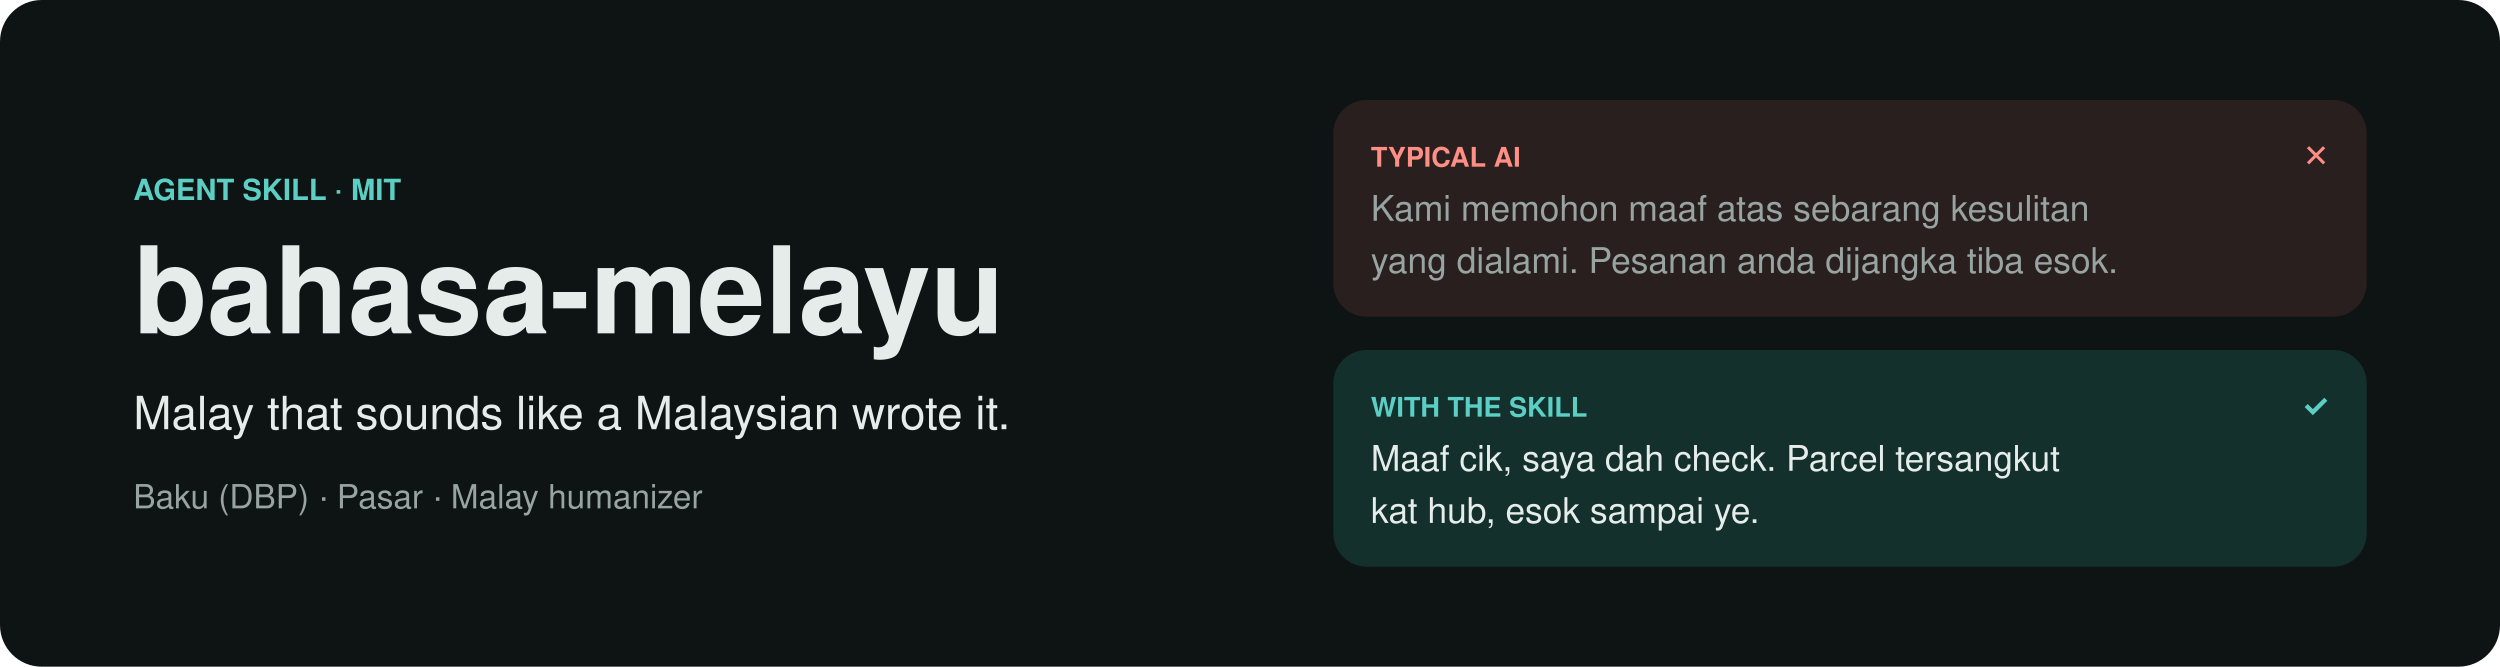
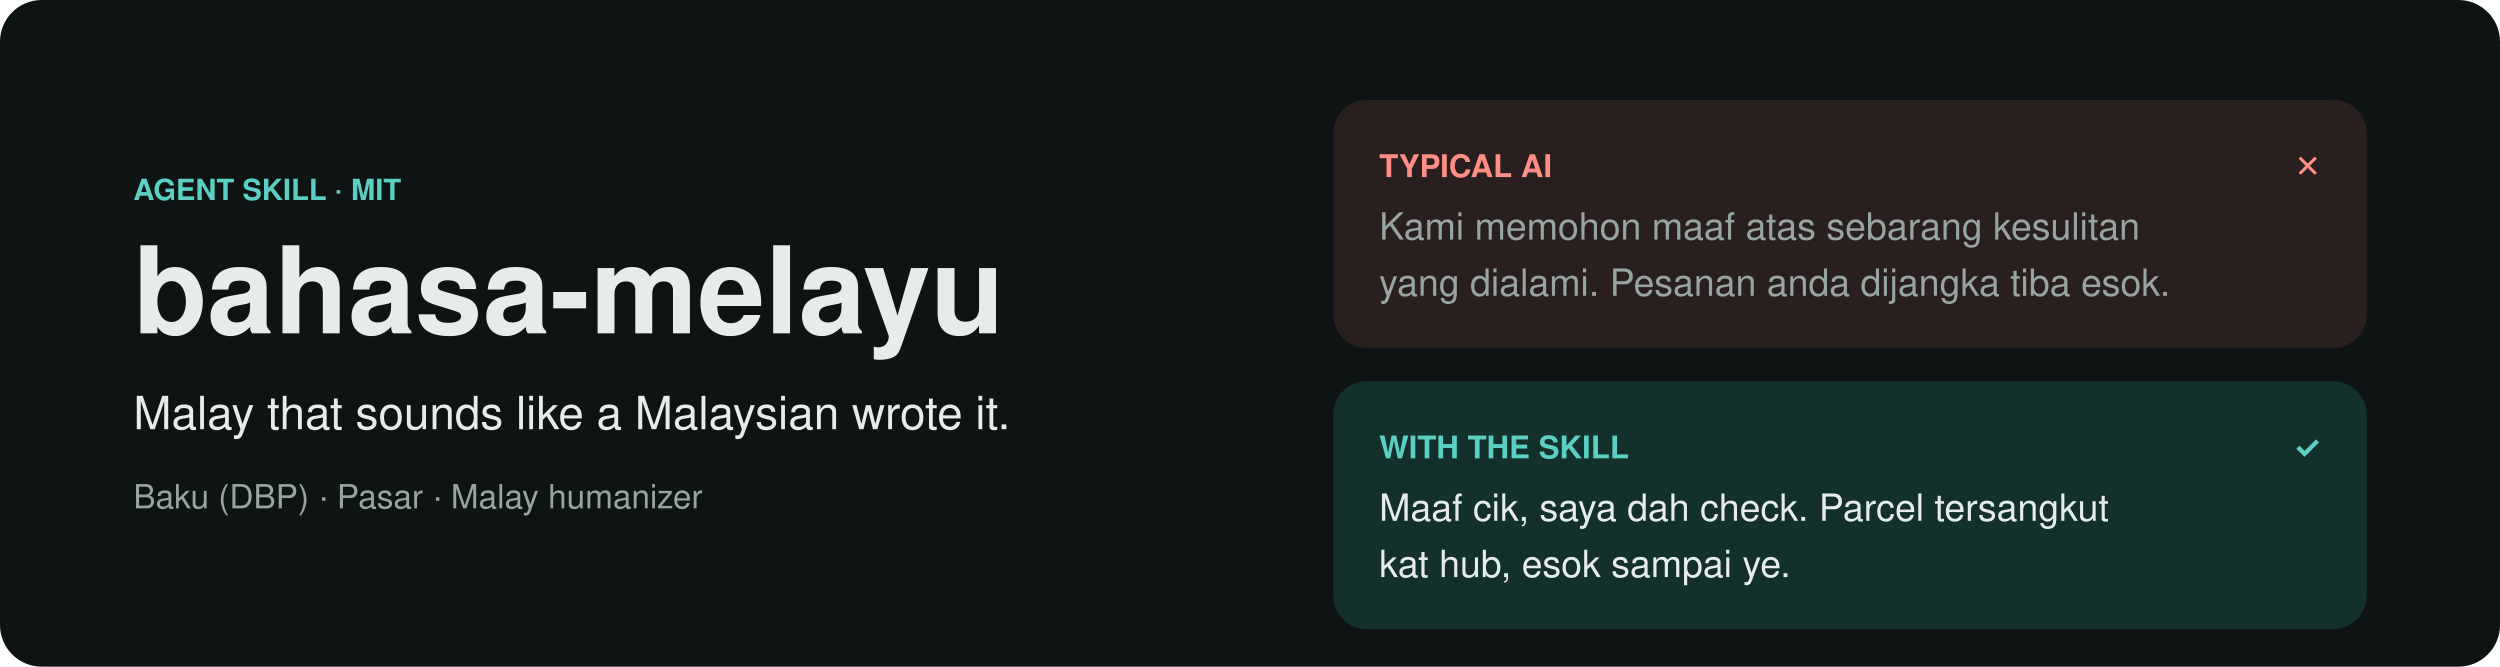
<svg xmlns="http://www.w3.org/2000/svg" width="1200" height="320" viewBox="0 0 1200 320" role="img" aria-label="bahasa-melayu: an agent skill for natural Malaysian Malay">
  <rect width="1200" height="320" rx="20" fill="#0e1413" />
  <text x="64" y="96" font-family="-apple-system, BlinkMacSystemFont, 'Segoe UI', Helvetica, Arial, sans-serif" font-size="14" font-weight="700" fill="#5ccfc4" text-anchor="start">AGENT SKILL  ·  MIT</text>
  <text x="64" y="160" font-family="-apple-system, BlinkMacSystemFont, 'Segoe UI', Helvetica, Arial, sans-serif" font-size="58" font-weight="750" fill="#e6ecea" text-anchor="start">bahasa-melayu</text>
  <text x="64" y="206" font-family="-apple-system, BlinkMacSystemFont, 'Segoe UI', Helvetica, Arial, sans-serif" font-size="22" font-weight="400" fill="#e6ecea" text-anchor="start">Malay that sounds like a Malaysian wrote it.</text>
  <text x="64" y="244" font-family="-apple-system, BlinkMacSystemFont, 'Segoe UI', Helvetica, Arial, sans-serif" font-size="16" font-weight="400" fill="#97a4a1" text-anchor="start">Baku (DBP)  ·  Pasar  ·  Malay humanizer</text>
-   <rect x="640" y="48" width="496" height="104" rx="16" fill="#2a1f1f" />
-   <text x="658" y="80" font-family="-apple-system, BlinkMacSystemFont, 'Segoe UI', Helvetica, Arial, sans-serif" font-size="13" font-weight="700" fill="#ff8f85" text-anchor="start">TYPICAL AI</text>
-   <text x="1118" y="80" font-family="-apple-system, BlinkMacSystemFont, 'Segoe UI', Helvetica, Arial, sans-serif" font-size="15" font-weight="700" fill="#ff8f85" text-anchor="end">✕</text>
-   <text x="658" y="106" font-family="-apple-system, BlinkMacSystemFont, 'Segoe UI', Helvetica, Arial, sans-serif" font-size="17" font-weight="400" fill="#97a4a1" text-anchor="start">Kami memohon maaf atas sebarang kesulitan</text>
-   <text x="658" y="131" font-family="-apple-system, BlinkMacSystemFont, 'Segoe UI', Helvetica, Arial, sans-serif" font-size="17" font-weight="400" fill="#97a4a1" text-anchor="start">yang dialami. Pesanan anda dijangka tiba esok.</text>
-   <rect x="640" y="168" width="496" height="104" rx="16" fill="#13302d" />
-   <text x="658" y="200" font-family="-apple-system, BlinkMacSystemFont, 'Segoe UI', Helvetica, Arial, sans-serif" font-size="13" font-weight="700" fill="#5ccfc4" text-anchor="start">WITH THE SKILL</text>
-   <text x="1118" y="200" font-family="-apple-system, BlinkMacSystemFont, 'Segoe UI', Helvetica, Arial, sans-serif" font-size="15" font-weight="700" fill="#5ccfc4" text-anchor="end">✓</text>
-   <text x="658" y="226" font-family="-apple-system, BlinkMacSystemFont, 'Segoe UI', Helvetica, Arial, sans-serif" font-size="17" font-weight="400" fill="#e6ecea" text-anchor="start">Maaf cik, saya dah check. Parcel tersangkut</text>
-   <text x="658" y="251" font-family="-apple-system, BlinkMacSystemFont, 'Segoe UI', Helvetica, Arial, sans-serif" font-size="17" font-weight="400" fill="#e6ecea" text-anchor="start">kat hub, esok sampai ye.</text>
+   <rect x="640" y="48" width="496" height="119" rx="16" fill="#2a1f1f" />
+   <text x="662" y="85" font-family="-apple-system, BlinkMacSystemFont, 'Segoe UI', Helvetica, Arial, sans-serif" font-size="15" font-weight="700" fill="#ff8f85" text-anchor="start">TYPICAL AI</text>
+   <text x="1114" y="85" font-family="-apple-system, BlinkMacSystemFont, 'Segoe UI', Helvetica, Arial, sans-serif" font-size="15" font-weight="700" fill="#ff8f85" text-anchor="end">✕</text>
+   <text x="662" y="115" font-family="-apple-system, BlinkMacSystemFont, 'Segoe UI', Helvetica, Arial, sans-serif" font-size="18" font-weight="400" fill="#97a4a1" text-anchor="start">Kami memohon maaf atas sebarang kesulitan</text>
+   <text x="662" y="142" font-family="-apple-system, BlinkMacSystemFont, 'Segoe UI', Helvetica, Arial, sans-serif" font-size="18" font-weight="400" fill="#97a4a1" text-anchor="start">yang dialami. Pesanan anda dijangka tiba esok.</text>
+   <rect x="640" y="183" width="496" height="119" rx="16" fill="#13302d" />
+   <text x="662" y="220" font-family="-apple-system, BlinkMacSystemFont, 'Segoe UI', Helvetica, Arial, sans-serif" font-size="15" font-weight="700" fill="#5ccfc4" text-anchor="start">WITH THE SKILL</text>
+   <text x="1114" y="220" font-family="-apple-system, BlinkMacSystemFont, 'Segoe UI', Helvetica, Arial, sans-serif" font-size="15" font-weight="700" fill="#5ccfc4" text-anchor="end">✓</text>
+   <text x="662" y="250" font-family="-apple-system, BlinkMacSystemFont, 'Segoe UI', Helvetica, Arial, sans-serif" font-size="18" font-weight="400" fill="#e6ecea" text-anchor="start">Maaf cik, saya dah check. Parcel tersangkut</text>
+   <text x="662" y="277" font-family="-apple-system, BlinkMacSystemFont, 'Segoe UI', Helvetica, Arial, sans-serif" font-size="18" font-weight="400" fill="#e6ecea" text-anchor="start">kat hub, esok sampai ye.</text>
</svg>
